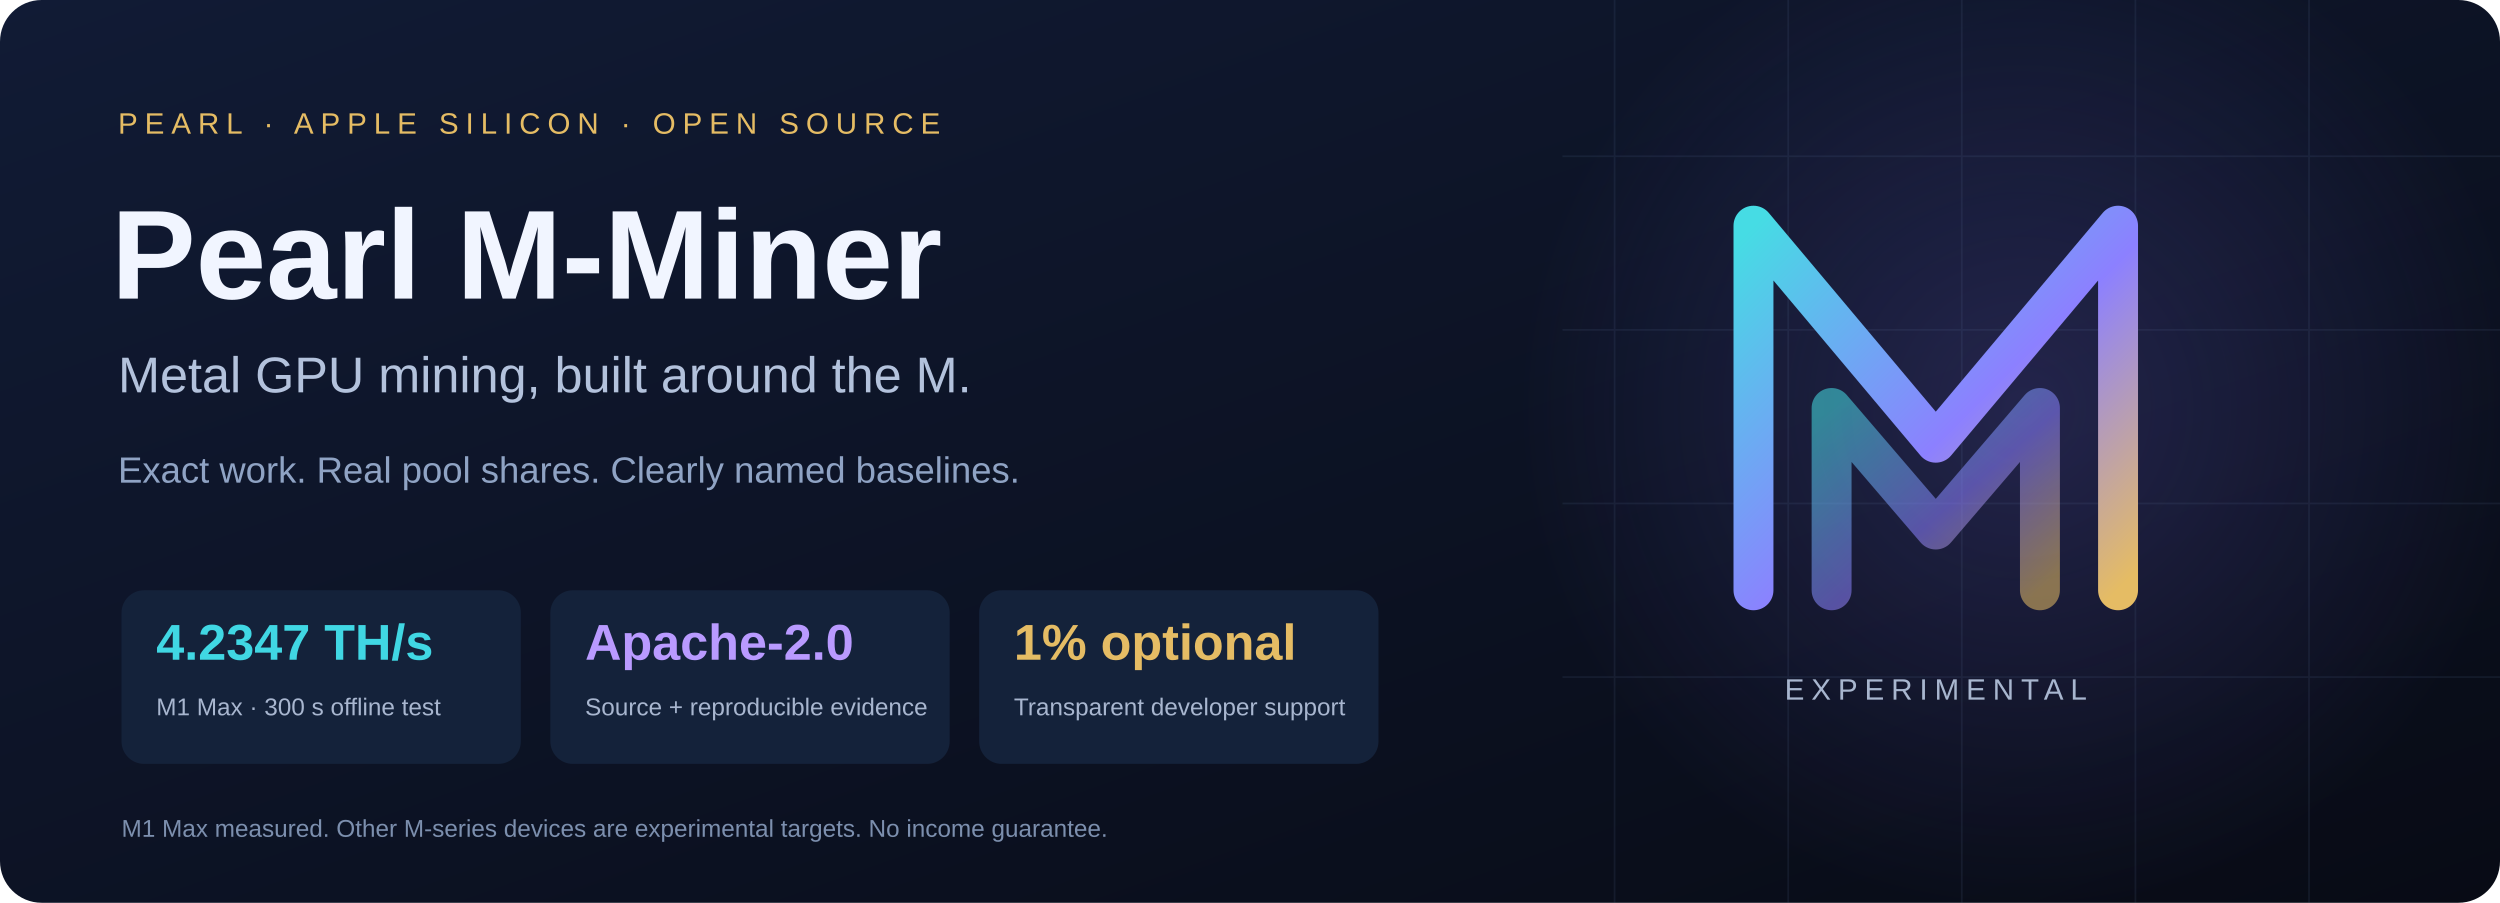
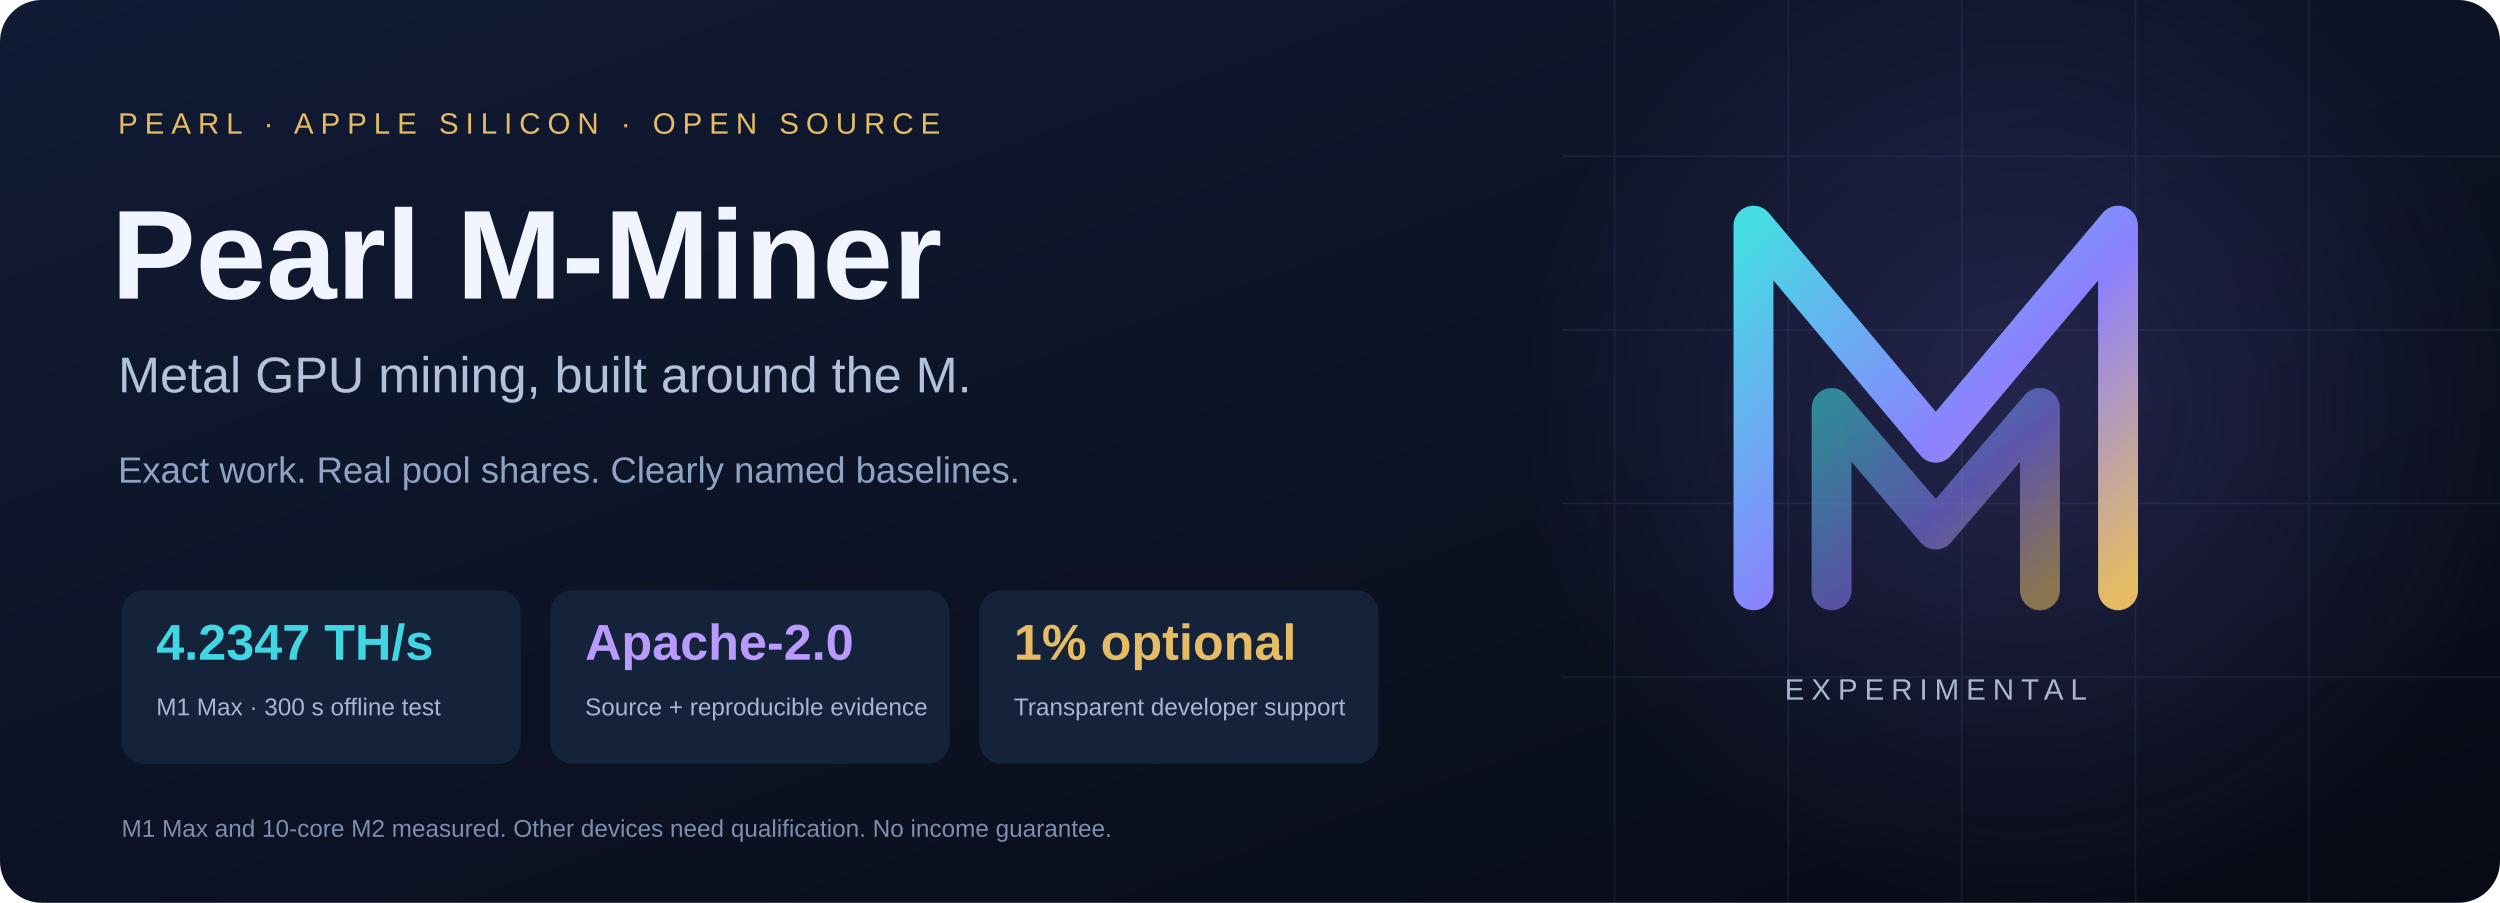
<svg xmlns="http://www.w3.org/2000/svg" width="1440" height="520" viewBox="0 0 1440 520" role="img" aria-labelledby="title desc">
  <defs>
    <linearGradient id="bg" x1="0" y1="0" x2="1" y2="1">
      <stop stop-color="#111b35" />
      <stop offset="1" stop-color="#080b15" />
    </linearGradient>
    <linearGradient id="brand" x1="0" y1="0" x2="1" y2="1">
      <stop stop-color="#46dce4" />
      <stop offset=".55" stop-color="#8c80ff" />
      <stop offset="1" stop-color="#e5bc64" />
    </linearGradient>
    <radialGradient id="glow">
      <stop stop-color="#7366db" stop-opacity=".23" />
      <stop offset="1" stop-color="#7366db" stop-opacity="0" />
    </radialGradient>
  </defs>
  <rect width="1440" height="520" rx="24" fill="url(#bg)" />
  <circle cx="1165" cy="235" r="290" fill="url(#glow)" />
  <g stroke="#657da8" stroke-opacity=".12" fill="none">
    <path d="M930 0v520m100 0V0m100 0v520m100 0V0m100 0v520M900 90h540M900 190h540M900 290h540M900 390h540" />
  </g>
  <text x="68" y="77" font-family="Arial,sans-serif" font-size="17" letter-spacing="4" fill="#e5bc64">PEARL · APPLE SILICON · OPEN SOURCE</text>
  <text x="64" y="172" font-family="Arial,sans-serif" font-size="73" font-weight="700" fill="#f1f5ff">Pearl M-Miner</text>
  <text x="68" y="226" font-family="Arial,sans-serif" font-size="29" fill="#b3c2dc">Metal GPU mining, built around the M.</text>
  <text x="68" y="278" font-family="Arial,sans-serif" font-size="21" fill="#8fa3c4">Exact work. Real pool shares. Clearly named baselines.</text>
  <g transform="translate(70 340)" font-family="Arial,sans-serif">
    <rect width="230" height="100" rx="13" fill="#14223a" />
    <text x="20" y="40" font-size="29" font-weight="700" fill="#40d7e3">4.2347 TH/s</text>
    <text x="20" y="72" font-size="14" fill="#a8b6cf">M1 Max · 300 s offline test</text>
    <rect x="247" width="230" height="100" rx="13" fill="#14223a" />
    <text x="267" y="40" font-size="29" font-weight="700" fill="#b99aff">Apache-2.0</text>
    <text x="267" y="72" font-size="14" fill="#a8b6cf">Source + reproducible evidence</text>
    <rect x="494" width="230" height="100" rx="13" fill="#14223a" />
    <text x="514" y="40" font-size="29" font-weight="700" fill="#e5bc64">1% optional</text>
    <text x="514" y="72" font-size="14" fill="#a8b6cf">Transparent developer support</text>
  </g>
  <g transform="translate(1000 115)" fill="none" stroke="url(#brand)" stroke-width="23" stroke-linecap="round" stroke-linejoin="round">
    <path d="M10 225V15l105 125L220 15v210" />
    <path d="M55 225V120l60 70 60-70v105" opacity=".55" />
  </g>
  <text x="1115" y="403" text-anchor="middle" font-family="Arial,sans-serif" font-size="17" letter-spacing="4" fill="#a8b6cf">EXPERIMENTAL</text>
-   <text x="70" y="482" font-family="Arial,sans-serif" font-size="14" fill="#7c8fae">M1 Max measured. Other M-series devices are experimental targets. No income guarantee.</text>
+   <text x="70" y="482" font-family="Arial,sans-serif" font-size="14" fill="#7c8fae">M1 Max and 10-core M2 measured. Other devices need qualification. No income guarantee.</text>
</svg>
